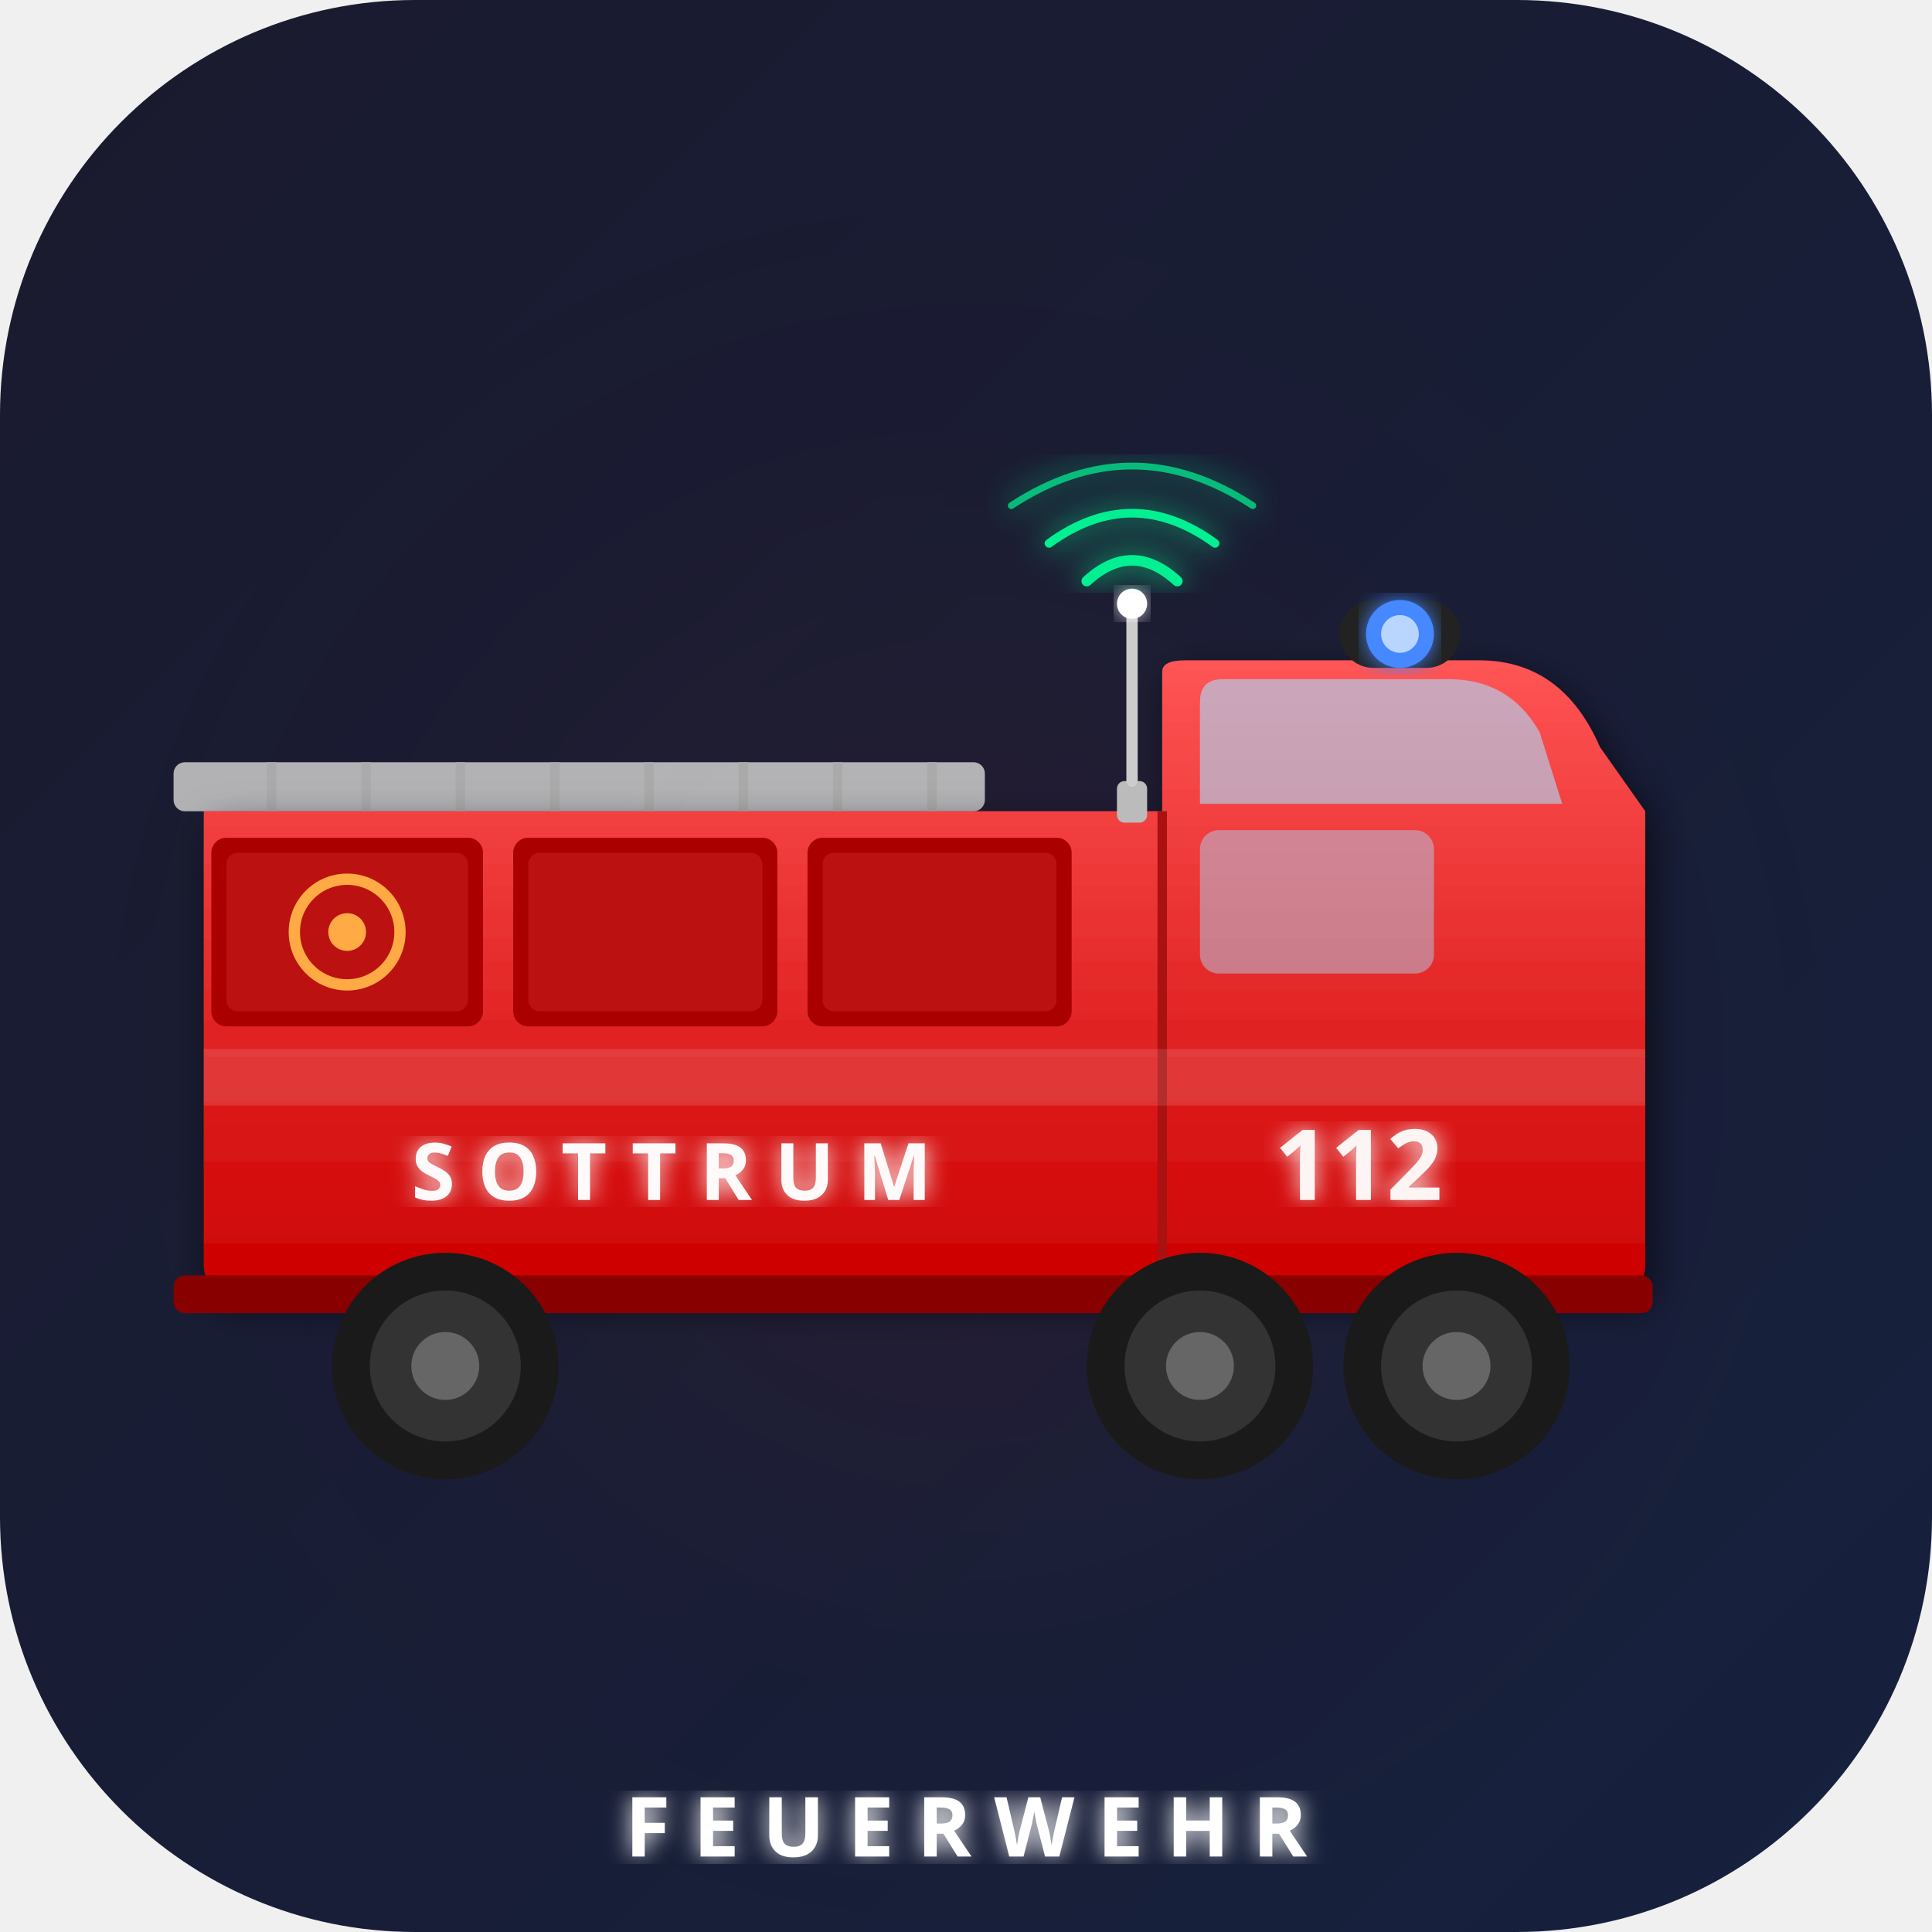
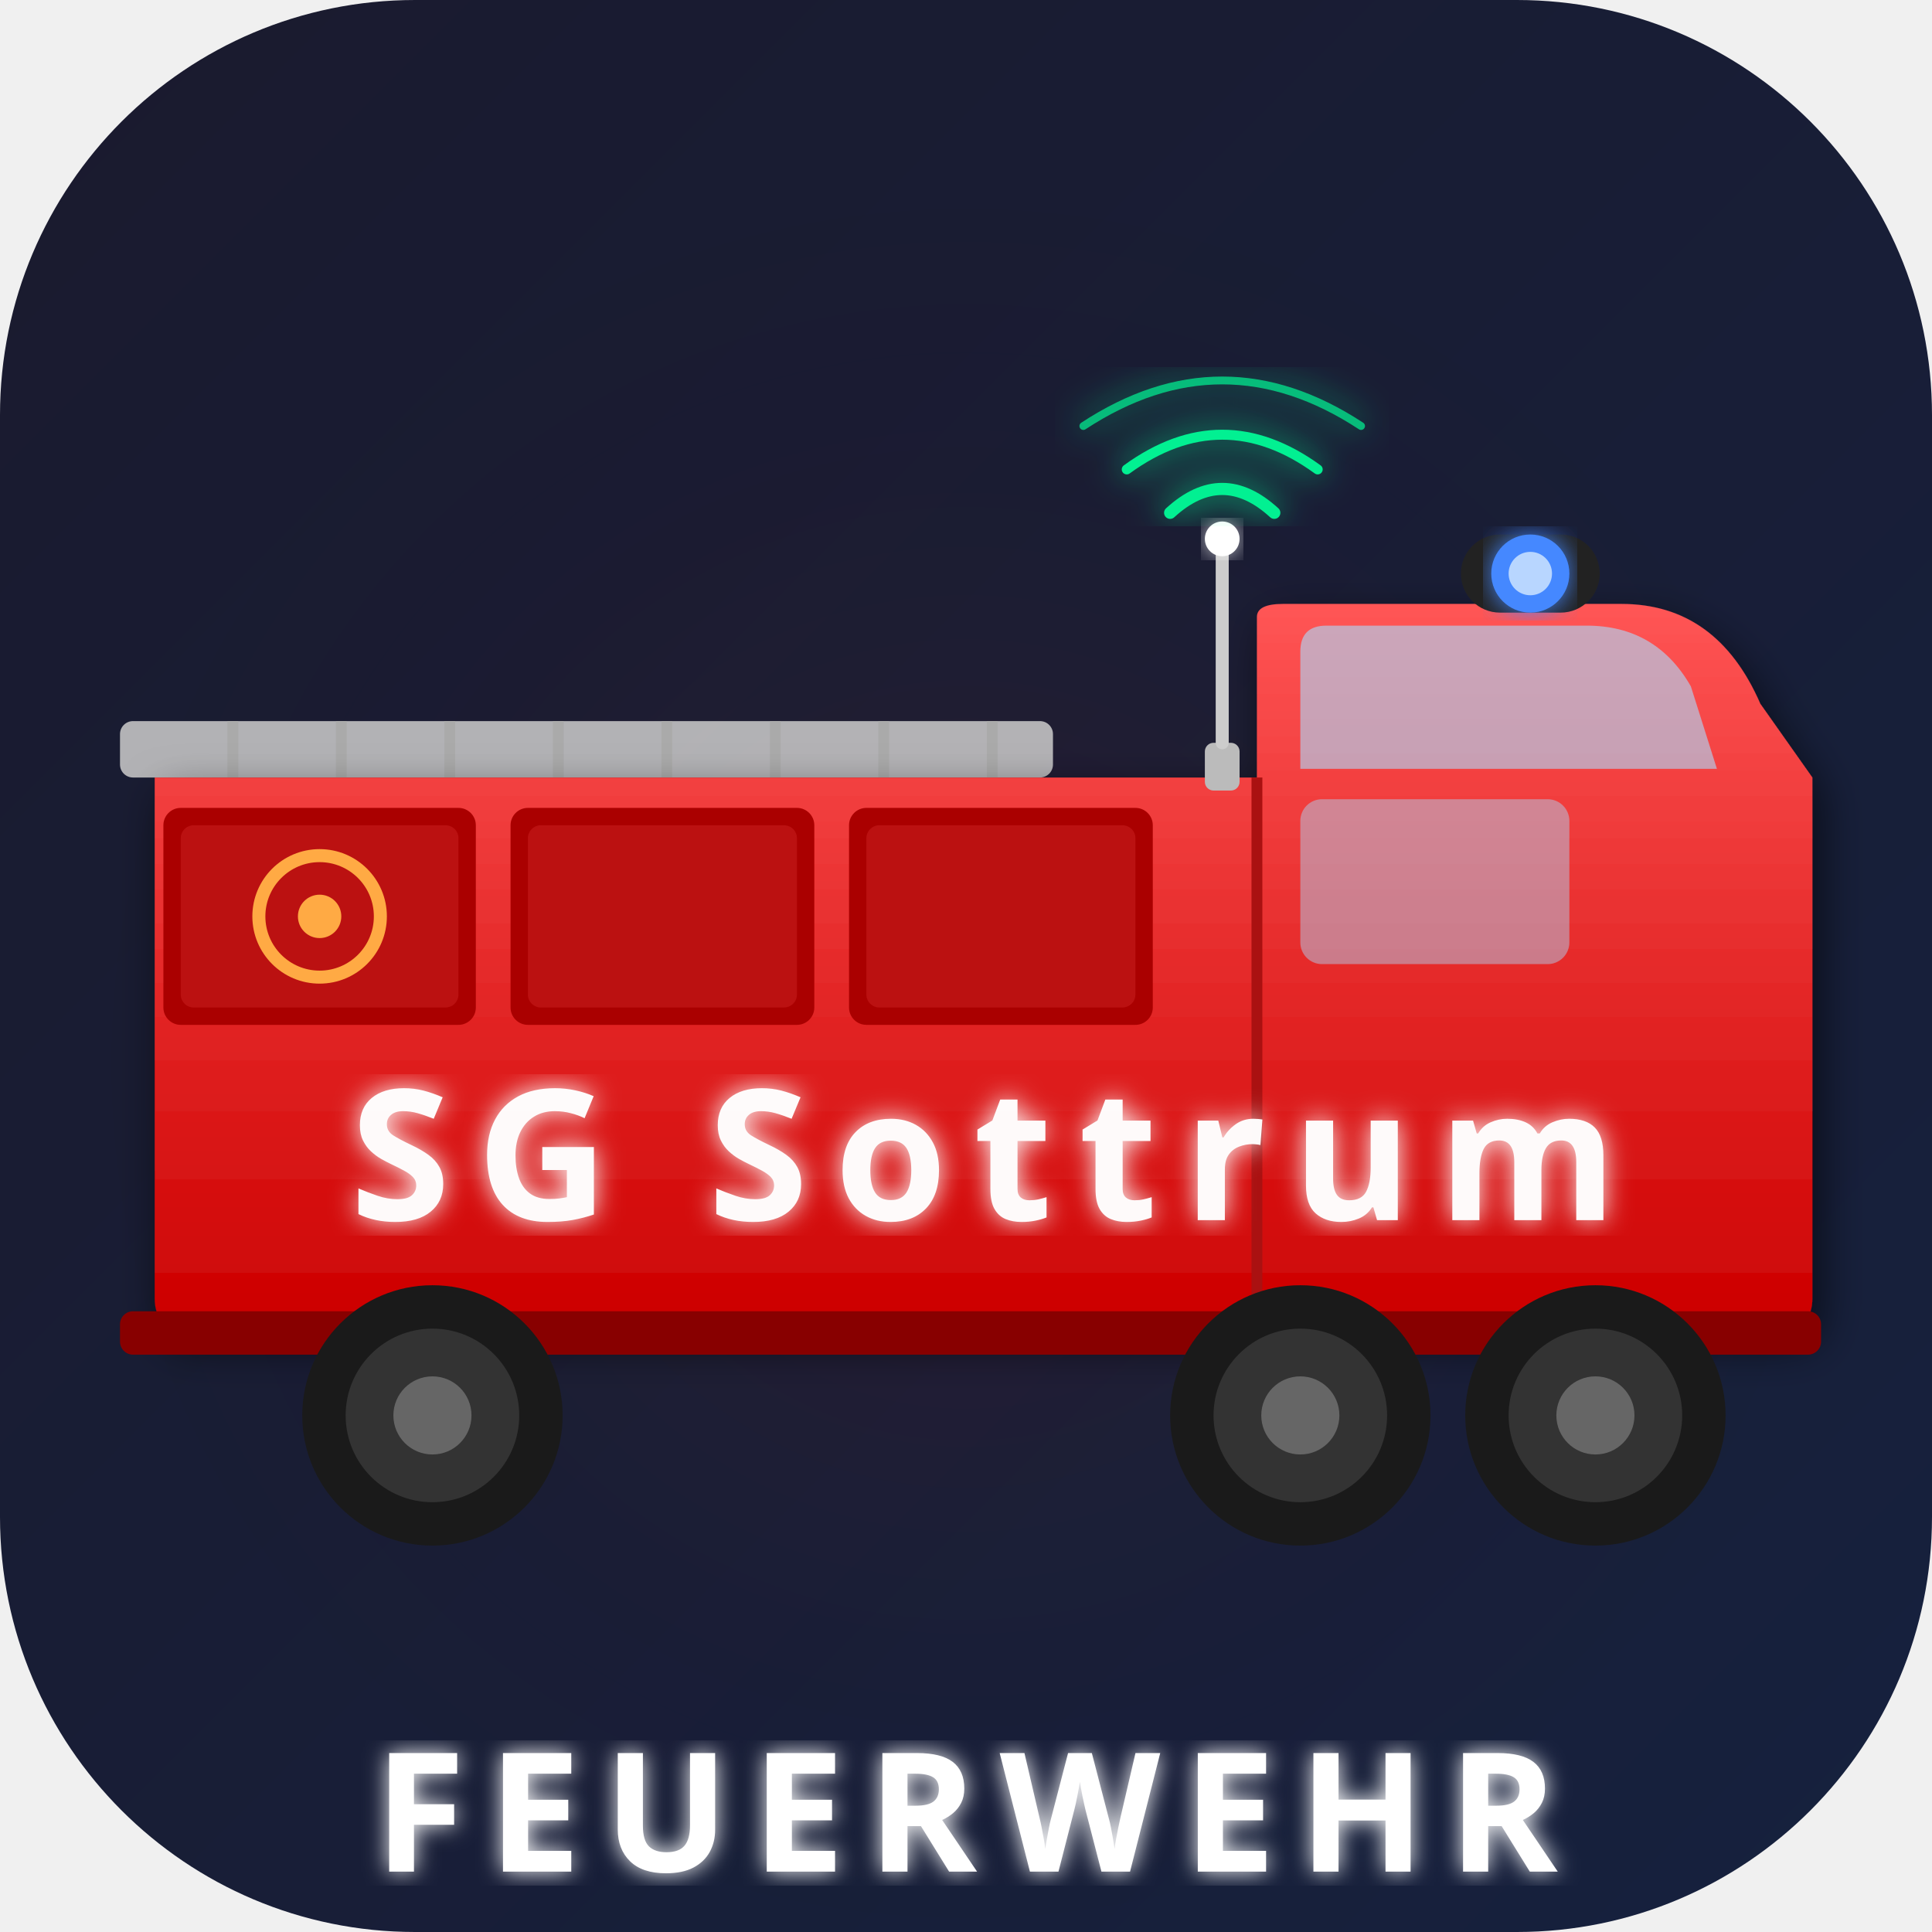
<svg xmlns="http://www.w3.org/2000/svg" viewBox="0 0 512 512" width="512" height="512">
  <defs>
    <linearGradient id="bgGrad" x1="0%" y1="0%" x2="100%" y2="100%">
      <stop offset="0%" style="stop-color:#1a1a2e" />
      <stop offset="100%" style="stop-color:#16213e" />
    </linearGradient>
    <linearGradient id="truckGrad" x1="0%" y1="0%" x2="0%" y2="100%">
-       <stop offset="0%" style="stop-color:#ff5555" />
-       <stop offset="100%" style="stop-color:#cc0000" />
-     </linearGradient>
-     <linearGradient id="cabGrad" x1="0%" y1="0%" x2="0%" y2="100%">
      <stop offset="0%" style="stop-color:#ff5555" />
      <stop offset="100%" style="stop-color:#cc0000" />
    </linearGradient>
    <filter id="glow">
      <feGaussianBlur stdDeviation="3" result="coloredBlur" />
      <feMerge>
        <feMergeNode in="coloredBlur" />
        <feMergeNode in="SourceGraphic" />
      </feMerge>
    </filter>
    <filter id="softglow">
      <feGaussianBlur stdDeviation="4" result="coloredBlur" />
      <feMerge>
        <feMergeNode in="coloredBlur" />
        <feMergeNode in="SourceGraphic" />
      </feMerge>
    </filter>
    <filter id="shadow">
      <feDropShadow dx="2" dy="4" stdDeviation="5" flood-color="#000" flood-opacity="0.6" />
    </filter>
    <radialGradient id="bgGlow" cx="50%" cy="55%" r="50%">
      <stop offset="0%" style="stop-color:#ff2200;stop-opacity:0.08" />
      <stop offset="100%" style="stop-color:#000000;stop-opacity:0" />
    </radialGradient>
  </defs>
  <rect width="512" height="512" rx="110" ry="110" fill="url(#bgGrad)" />
  <rect width="512" height="512" rx="110" ry="110" fill="url(#bgGlow)" />
-   <rect x="46" y="202" width="215" height="13" rx="3" fill="#cccccc" opacity="0.85" />
-   <line x1="72" y1="202" x2="72" y2="215" stroke="#aaa" stroke-width="2.5" />
-   <line x1="97" y1="202" x2="97" y2="215" stroke="#aaa" stroke-width="2.5" />
-   <line x1="122" y1="202" x2="122" y2="215" stroke="#aaa" stroke-width="2.5" />
-   <line x1="147" y1="202" x2="147" y2="215" stroke="#aaa" stroke-width="2.5" />
-   <line x1="172" y1="202" x2="172" y2="215" stroke="#aaa" stroke-width="2.5" />
-   <line x1="197" y1="202" x2="197" y2="215" stroke="#aaa" stroke-width="2.5" />
-   <line x1="222" y1="202" x2="222" y2="215" stroke="#aaa" stroke-width="2.5" />
-   <line x1="247" y1="202" x2="247" y2="215" stroke="#aaa" stroke-width="2.5" />
-   <path d="     M54,335     L54,215 L261,215 L261,215     L308,215 L308,178 Q308,175 314,175     L392,175 Q414,175 424,198     L436,215 L436,335     Q436,342 429,342     L61,342     Q54,342 54,335 Z   " fill="url(#truckGrad)" filter="url(#shadow)" />
-   <path d="M318,213 L318,186 Q318,180 324,180 L384,180 Q400,180 408,194 L414,213 Z" fill="#aaddff" opacity="0.6" />
-   <line x1="308" y1="215" x2="308" y2="340" stroke="#aa1111" stroke-width="2.5" />
-   <rect x="318" y="220" width="62" height="38" rx="5" fill="#aaddff" opacity="0.45" />
-   <text x="360" y="318" font-family="Arial Black, sans-serif" font-size="26" font-weight="900" fill="white" text-anchor="middle" opacity="0.95" filter="url(#glow)">112</text>
-   <rect x="54" y="278" width="382" height="15" rx="0" fill="white" opacity="0.12" />
-   <rect x="56" y="222" width="72" height="50" rx="4" fill="#aa0000" />
-   <rect x="60" y="226" width="64" height="42" rx="3" fill="#bb1111" />
-   <circle cx="92" cy="247" r="14" fill="none" stroke="#ffaa44" stroke-width="3" />
-   <circle cx="92" cy="247" r="5" fill="#ffaa44" />
-   <rect x="136" y="222" width="70" height="50" rx="4" fill="#aa0000" />
-   <rect x="140" y="226" width="62" height="42" rx="3" fill="#bb1111" />
-   <rect x="214" y="222" width="70" height="50" rx="4" fill="#aa0000" />
-   <rect x="218" y="226" width="62" height="42" rx="3" fill="#bb1111" />
-   <text x="178" y="318" font-family="Arial Black, sans-serif" font-size="21" font-weight="900" fill="white" text-anchor="middle" letter-spacing="6" opacity="0.98" filter="url(#glow)">SOTTRUM</text>
-   <rect x="355" y="159" width="32" height="18" rx="9" fill="#222" />
-   <circle cx="371" cy="168" r="9" fill="#4488ff" filter="url(#glow)" />
-   <circle cx="371" cy="168" r="5" fill="#cce4ff" opacity="0.85" />
-   <rect x="296" y="207" width="8" height="11" rx="2" fill="#bbbbbb" />
-   <line x1="300" y1="207" x2="300" y2="162" stroke="#cccccc" stroke-width="3" stroke-linecap="round" />
-   <circle cx="300" cy="160" r="4" fill="#ffffff" filter="url(#glow)" />
-   <g filter="url(#softglow)" opacity="0.93">
-     <path d="M288,154 Q300,143 312,154" fill="none" stroke="#00ff99" stroke-width="2.8" stroke-linecap="round" />
-     <path d="M278,144 Q300,128 322,144" fill="none" stroke="#00ff99" stroke-width="2.3" stroke-linecap="round" />
-     <path d="M268,134 Q300,113 332,134" fill="none" stroke="#00ff99" stroke-width="1.8" stroke-linecap="round" opacity="0.72" />
+   <g transform="translate(-21.1,-41.2) scale(1.15)">
+     <rect x="46" y="202" width="215" height="13" rx="3" fill="#cccccc" opacity="0.85" />
+     <line x1="72" y1="202" x2="72" y2="215" stroke="#aaa" stroke-width="2.5" />
+     <line x1="97" y1="202" x2="97" y2="215" stroke="#aaa" stroke-width="2.5" />
+     <line x1="122" y1="202" x2="122" y2="215" stroke="#aaa" stroke-width="2.5" />
+     <line x1="147" y1="202" x2="147" y2="215" stroke="#aaa" stroke-width="2.5" />
+     <line x1="172" y1="202" x2="172" y2="215" stroke="#aaa" stroke-width="2.5" />
+     <line x1="197" y1="202" x2="197" y2="215" stroke="#aaa" stroke-width="2.5" />
+     <line x1="222" y1="202" x2="222" y2="215" stroke="#aaa" stroke-width="2.5" />
+     <line x1="247" y1="202" x2="247" y2="215" stroke="#aaa" stroke-width="2.5" />
+     <path d="       M54,335       L54,215 L261,215 L261,215       L308,215 L308,178 Q308,175 314,175       L392,175 Q414,175 424,198       L436,215 L436,335       Q436,342 429,342       L61,342       Q54,342 54,335 Z     " fill="url(#truckGrad)" filter="url(#shadow)" />
+     <path d="M318,213 L318,186 Q318,180 324,180 L384,180 Q400,180 408,194 L414,213 Z" fill="#aaddff" opacity="0.6" />
+     <line x1="308" y1="215" x2="308" y2="340" stroke="#aa1111" stroke-width="2.5" />
+     <rect x="318" y="220" width="62" height="38" rx="5" fill="#aaddff" opacity="0.45" />
+     <rect x="56" y="222" width="72" height="50" rx="4" fill="#aa0000" />
+     <rect x="60" y="226" width="64" height="42" rx="3" fill="#bb1111" />
+     <circle cx="92" cy="247" r="14" fill="none" stroke="#ffaa44" stroke-width="3" />
+     <circle cx="92" cy="247" r="5" fill="#ffaa44" />
+     <rect x="136" y="222" width="70" height="50" rx="4" fill="#aa0000" />
+     <rect x="140" y="226" width="62" height="42" rx="3" fill="#bb1111" />
+     <rect x="214" y="222" width="70" height="50" rx="4" fill="#aa0000" />
+     <rect x="218" y="226" width="62" height="42" rx="3" fill="#bb1111" />
+     <text x="245" y="317" font-family="Arial Black, sans-serif" font-size="42" font-weight="900" fill="white" text-anchor="middle" letter-spacing="6" opacity="0.98" filter="url(#glow)">SG Sottrum</text>
+     <rect x="355" y="159" width="32" height="18" rx="9" fill="#222" />
+     <circle cx="371" cy="168" r="9" fill="#4488ff" filter="url(#glow)" />
+     <circle cx="371" cy="168" r="5" fill="#cce4ff" opacity="0.85" />
+     <rect x="296" y="207" width="8" height="11" rx="2" fill="#bbbbbb" />
+     <line x1="300" y1="207" x2="300" y2="162" stroke="#cccccc" stroke-width="3" stroke-linecap="round" />
+     <circle cx="300" cy="160" r="4" fill="#ffffff" filter="url(#glow)" />
+     <g filter="url(#softglow)" opacity="0.93">
+       <path d="M288,154 Q300,143 312,154" fill="none" stroke="#00ff99" stroke-width="2.8" stroke-linecap="round" />
+       <path d="M278,144 Q300,128 322,144" fill="none" stroke="#00ff99" stroke-width="2.3" stroke-linecap="round" />
+       <path d="M268,134 Q300,113 332,134" fill="none" stroke="#00ff99" stroke-width="1.8" stroke-linecap="round" opacity="0.72" />
+     </g>
+     <rect x="46" y="338" width="392" height="10" rx="3" fill="#880000" />
+     <circle cx="118" cy="362" r="30" fill="#1a1a1a" />
+     <circle cx="118" cy="362" r="20" fill="#333" />
+     <circle cx="118" cy="362" r="9" fill="#666" />
+     <circle cx="318" cy="362" r="30" fill="#1a1a1a" />
+     <circle cx="318" cy="362" r="20" fill="#333" />
+     <circle cx="318" cy="362" r="9" fill="#666" />
+     <circle cx="386" cy="362" r="30" fill="#1a1a1a" />
+     <circle cx="386" cy="362" r="20" fill="#333" />
+     <circle cx="386" cy="362" r="9" fill="#666" />
  </g>
-   <rect x="46" y="338" width="392" height="10" rx="3" fill="#880000" />
-   <circle cx="118" cy="362" r="30" fill="#1a1a1a" />
-   <circle cx="118" cy="362" r="20" fill="#333" />
-   <circle cx="118" cy="362" r="9" fill="#666" />
-   <circle cx="318" cy="362" r="30" fill="#1a1a1a" />
-   <circle cx="318" cy="362" r="20" fill="#333" />
-   <circle cx="318" cy="362" r="9" fill="#666" />
-   <circle cx="386" cy="362" r="30" fill="#1a1a1a" />
-   <circle cx="386" cy="362" r="20" fill="#333" />
-   <circle cx="386" cy="362" r="9" fill="#666" />
-   <text x="256" y="492" font-family="Arial Black, sans-serif" font-size="22" font-weight="900" fill="white" text-anchor="middle" letter-spacing="6" filter="url(#glow)">FEUERWEHR</text>
+   <text x="256" y="496" font-family="Arial Black, sans-serif" font-size="44" font-weight="900" fill="white" text-anchor="middle" letter-spacing="6" filter="url(#glow)">FEUERWEHR</text>
</svg>
